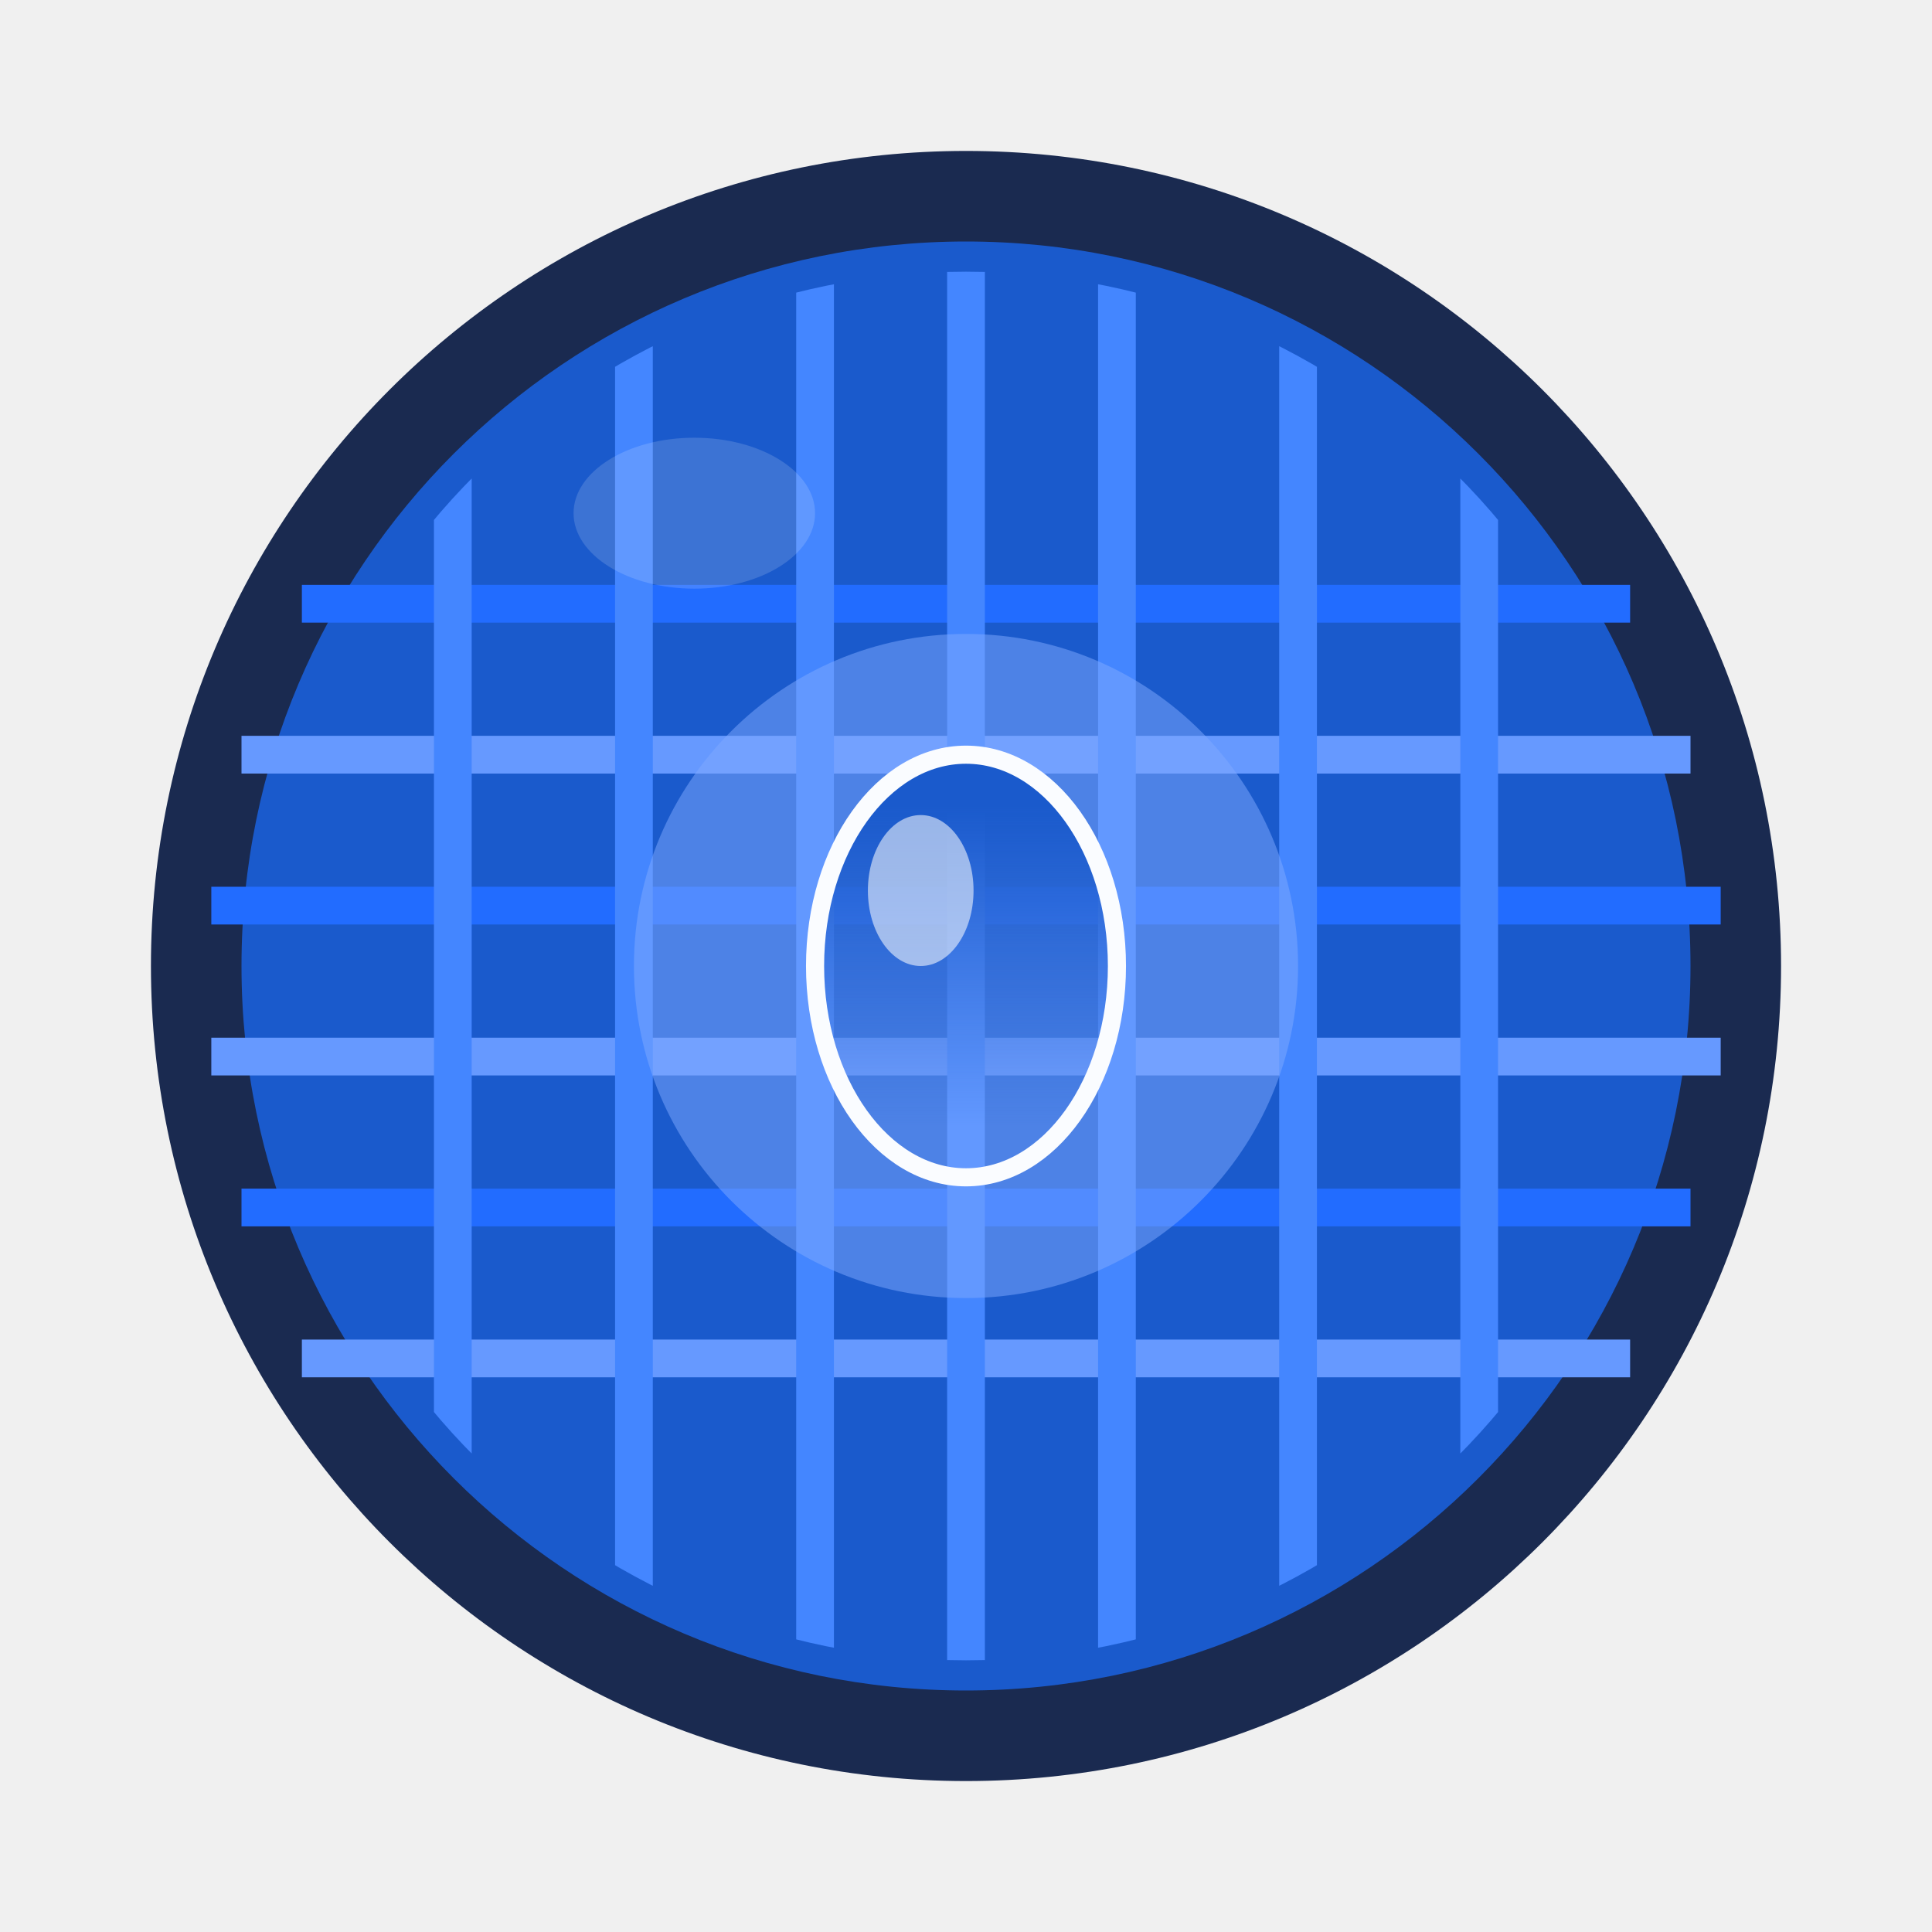
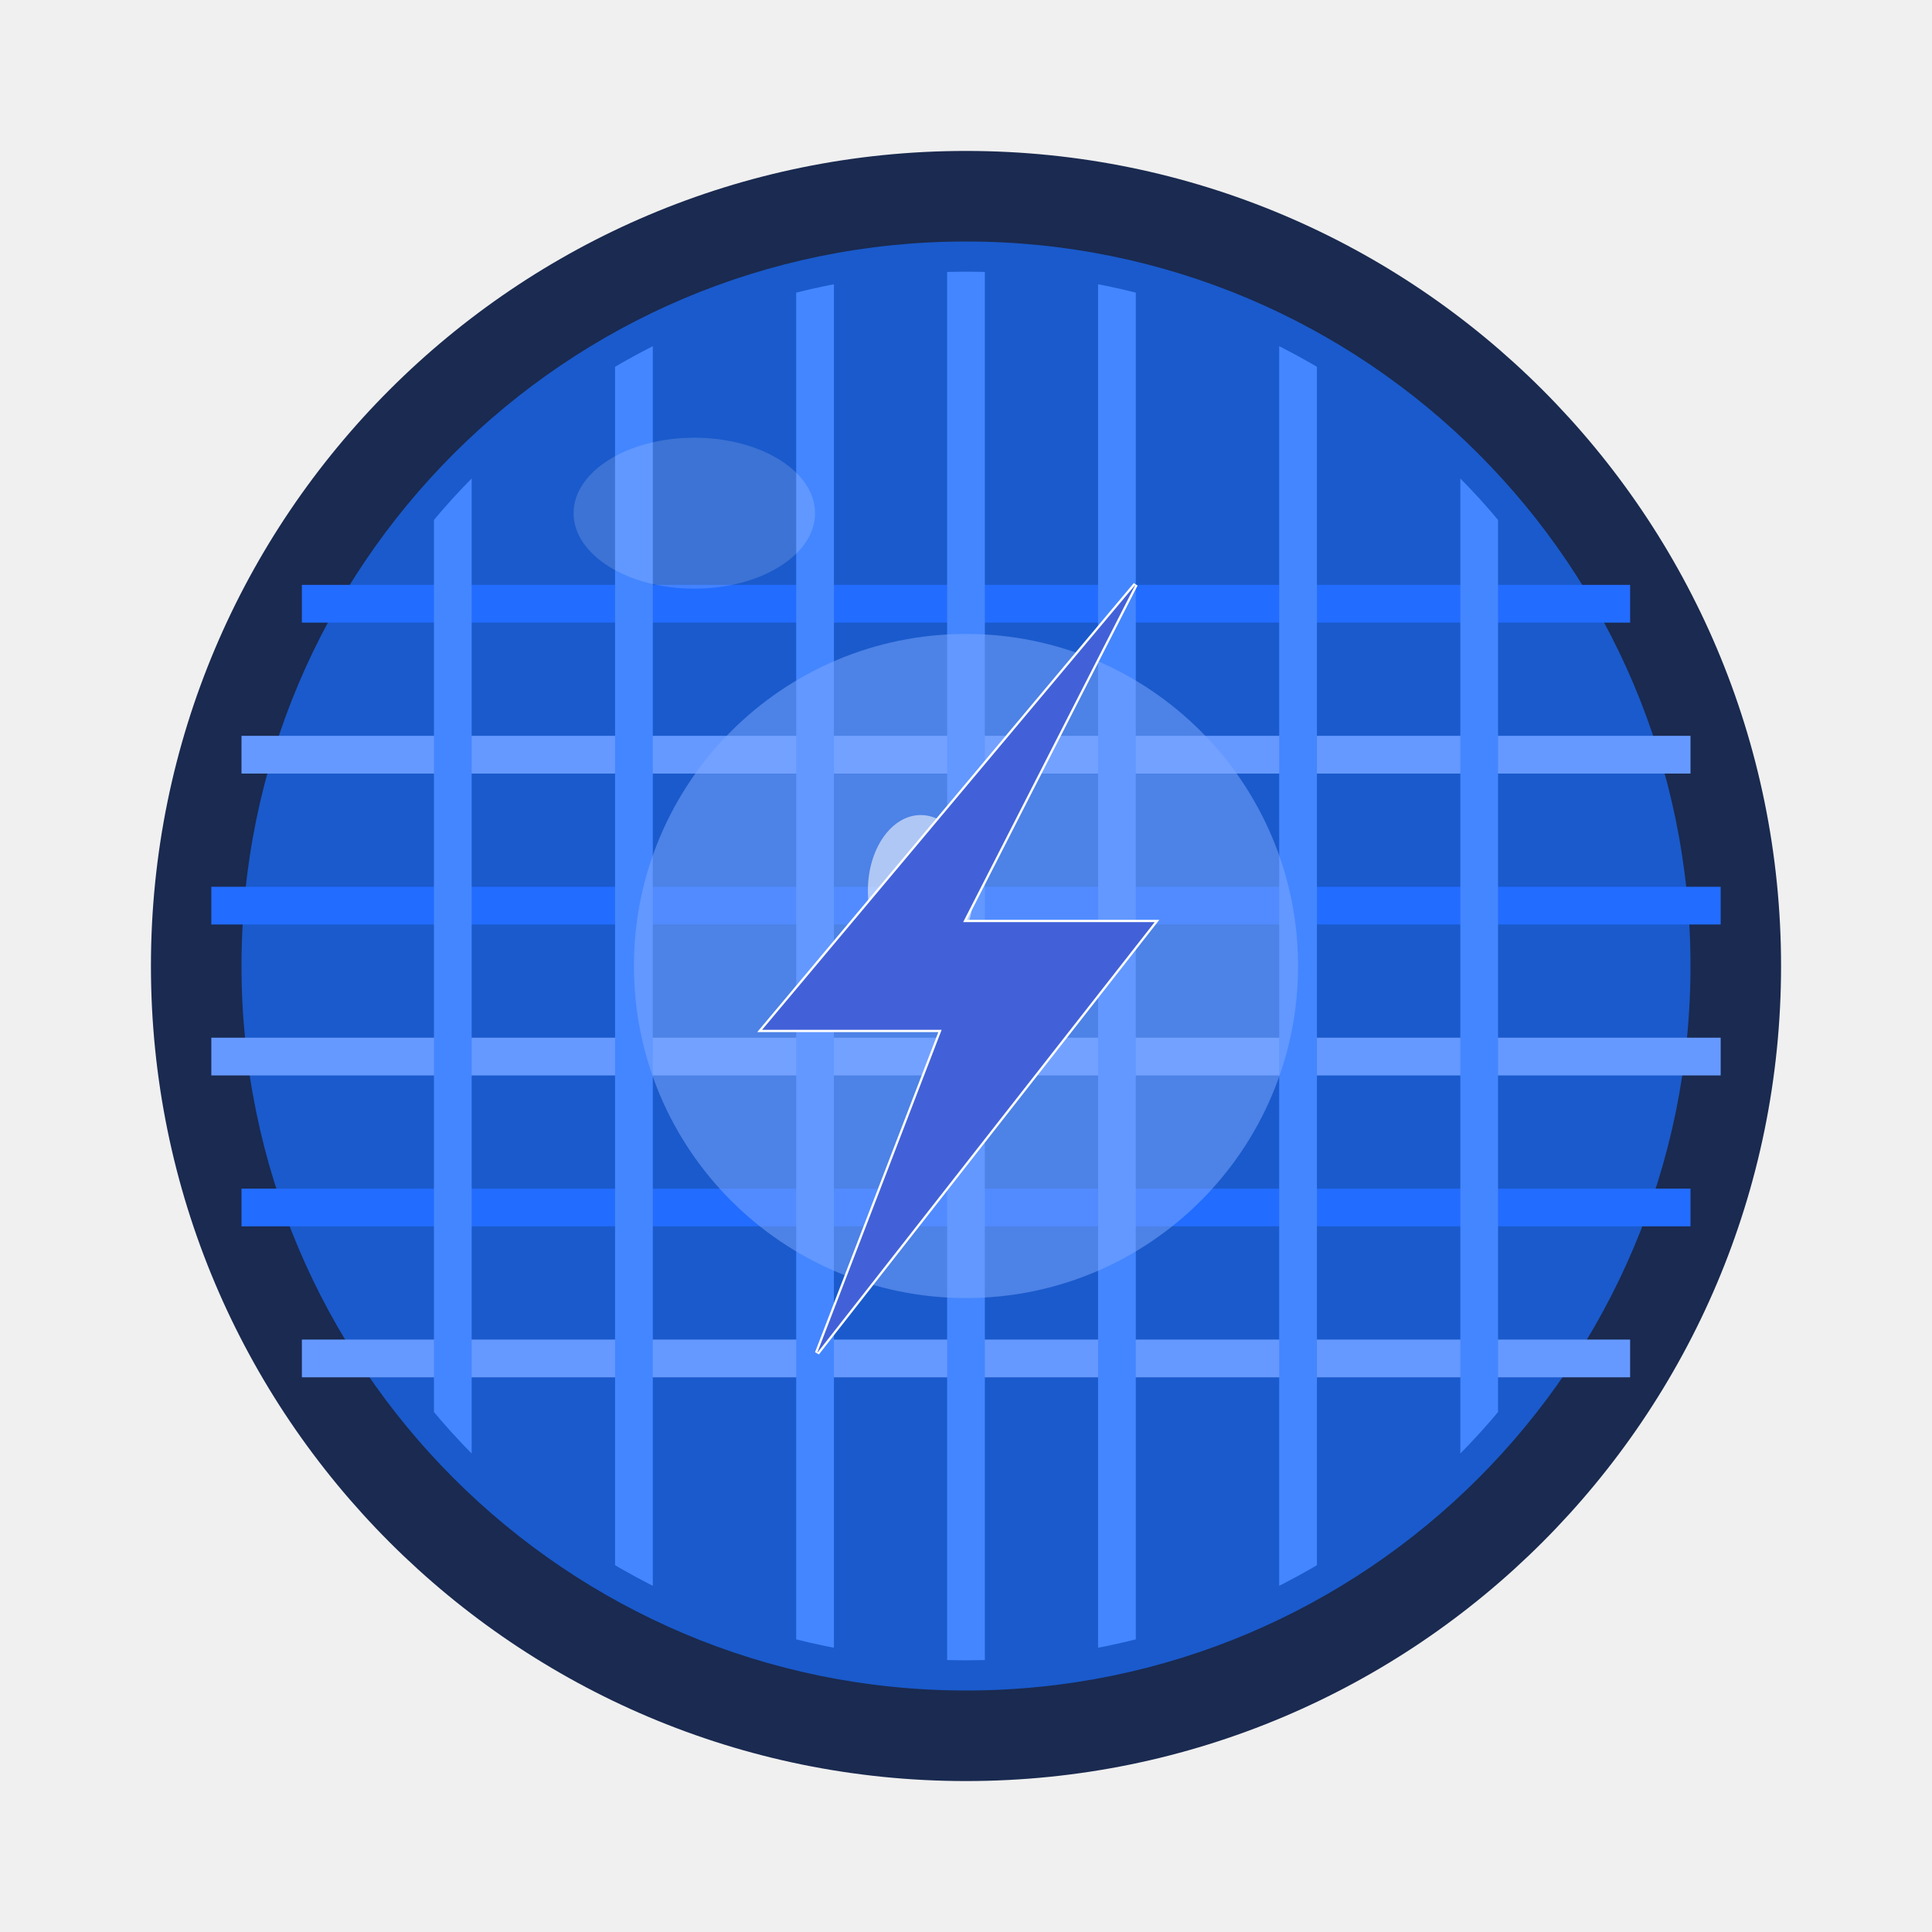
- <svg xmlns="http://www.w3.org/2000/svg" xmlns:xlink="http://www.w3.org/1999/xlink" width="128" height="128" viewBox="0 0 128 128" version="1.1" id="svg16">
-   <defs id="defs16">
-     <linearGradient id="linearGradient1">
-       <stop style="stop-color:#1a5acc;stop-opacity:1;" offset="0" id="stop1" />
-       <stop style="stop-color:#1a5acc;stop-opacity:0;" offset="1" id="stop2" />
-     </linearGradient>
-     <linearGradient xlink:href="#linearGradient1" id="linearGradient2" x1="64" y1="53.4" x2="64" y2="74.6" gradientUnits="userSpaceOnUse" />
-   </defs>
+ <svg xmlns="http://www.w3.org/2000/svg" width="128" height="128" viewBox="0 0 128 128" version="1.1" id="svg16">
+   <defs id="defs16" />
  <circle cx="64" cy="64" r="54" fill="#1A2A50" id="circle1" />
  <circle cx="64" cy="64" r="48" fill="#1A5ACC" id="circle2" />
  <line x1="20" y1="40" x2="108" y2="40" stroke="#4080FF" stroke-width="2.5" id="line2" style="stroke:#226cff;stroke-opacity:1" />
  <line x1="16" y1="50" x2="112" y2="50" stroke="#4080FF" stroke-width="2.5" id="line3" style="fill:#00ff6e;fill-opacity:1;stroke:#6699ff;stroke-opacity:1" />
  <line x1="14" y1="60" x2="114" y2="60" stroke="#4080FF" stroke-width="2.5" id="line4" style="stroke:#226cff;stroke-opacity:1" />
  <line x1="14" y1="70" x2="114" y2="70" stroke="#4080FF" stroke-width="2.5" id="line5" style="stroke:#6699ff;stroke-opacity:1" />
  <line x1="16" y1="80" x2="112" y2="80" stroke="#4080FF" stroke-width="2.5" id="line6" style="stroke:#226cff;stroke-opacity:1" />
  <line x1="20" y1="90" x2="108" y2="90" stroke="#4080FF" stroke-width="2.5" id="line7" style="stroke:#6699ff;stroke-opacity:1" />
  <clipPath id="circ">
    <circle cx="64" cy="64" r="46" id="circle7" />
  </clipPath>
  <g clip-path="url(#circ)" id="g14" style="stroke:#4486ff;stroke-opacity:1;fill:#37c8ab">
    <line x1="30" y1="16" x2="30" y2="112" stroke="#4080ff" stroke-width="2.5" id="line8" style="stroke:#4486ff;stroke-opacity:1;fill:#37c8ab" />
    <line x1="42" y1="14" x2="42" y2="114" stroke="#4080ff" stroke-width="2.5" id="line9" style="stroke:#4486ff;stroke-opacity:1;fill:#37c8ab" />
    <line x1="54" y1="14" x2="54" y2="114" stroke="#4080ff" stroke-width="2.5" id="line10" style="stroke:#4486ff;stroke-opacity:1;fill:#37c8ab" />
    <line x1="64" y1="14" x2="64" y2="114" stroke="#4080ff" stroke-width="2.5" id="line11" style="stroke:#4486ff;stroke-opacity:1;fill:#37c8ab" />
    <line x1="74" y1="14" x2="74" y2="114" stroke="#4080ff" stroke-width="2.5" id="line12" style="stroke:#4486ff;stroke-opacity:1;fill:#37c8ab" />
    <line x1="86" y1="14" x2="86" y2="114" stroke="#4080ff" stroke-width="2.5" id="line13" style="stroke:#4486ff;stroke-opacity:1;fill:#37c8ab" />
    <line x1="98" y1="16" x2="98" y2="112" stroke="#4080ff" stroke-width="2.5" id="line14" style="stroke:#4486ff;stroke-opacity:1;fill:#37c8ab" />
  </g>
  <circle cx="64" cy="64" r="22" fill="#80AAFF" opacity="0.50" id="circle14" />
-   <ellipse cx="64" cy="64" rx="10" ry="14" fill="#C0D8FF" id="ellipse14" style="fill:url(#linearGradient2);fill-opacity:1;stroke:#fafcff;stroke-opacity:1;stroke-width:1.2;stroke-dasharray:none" />
  <ellipse cx="61" cy="59" rx="3.5" ry="5" fill="white" opacity="0.55" id="ellipse15" style="stroke-width:1.2;stroke-dasharray:none;opacity:1;fill:#ffffff;fill-opacity:0.554" />
  <ellipse cx="46" cy="34" rx="8" ry="5" fill="white" opacity="0.15" id="ellipse16" />
+   <path style="fill:#4261d8;fill-opacity:1;stroke:#ffffff;stroke-width:0.3;stroke-opacity:1;paint-order:markers stroke fill;stroke-dasharray:none" d="m 75.233,38.727 -11.42,22.364 h 12.689 l -22.364,28.55 8.248,-21.413 h -11.896 z" id="path1" />
</svg>
